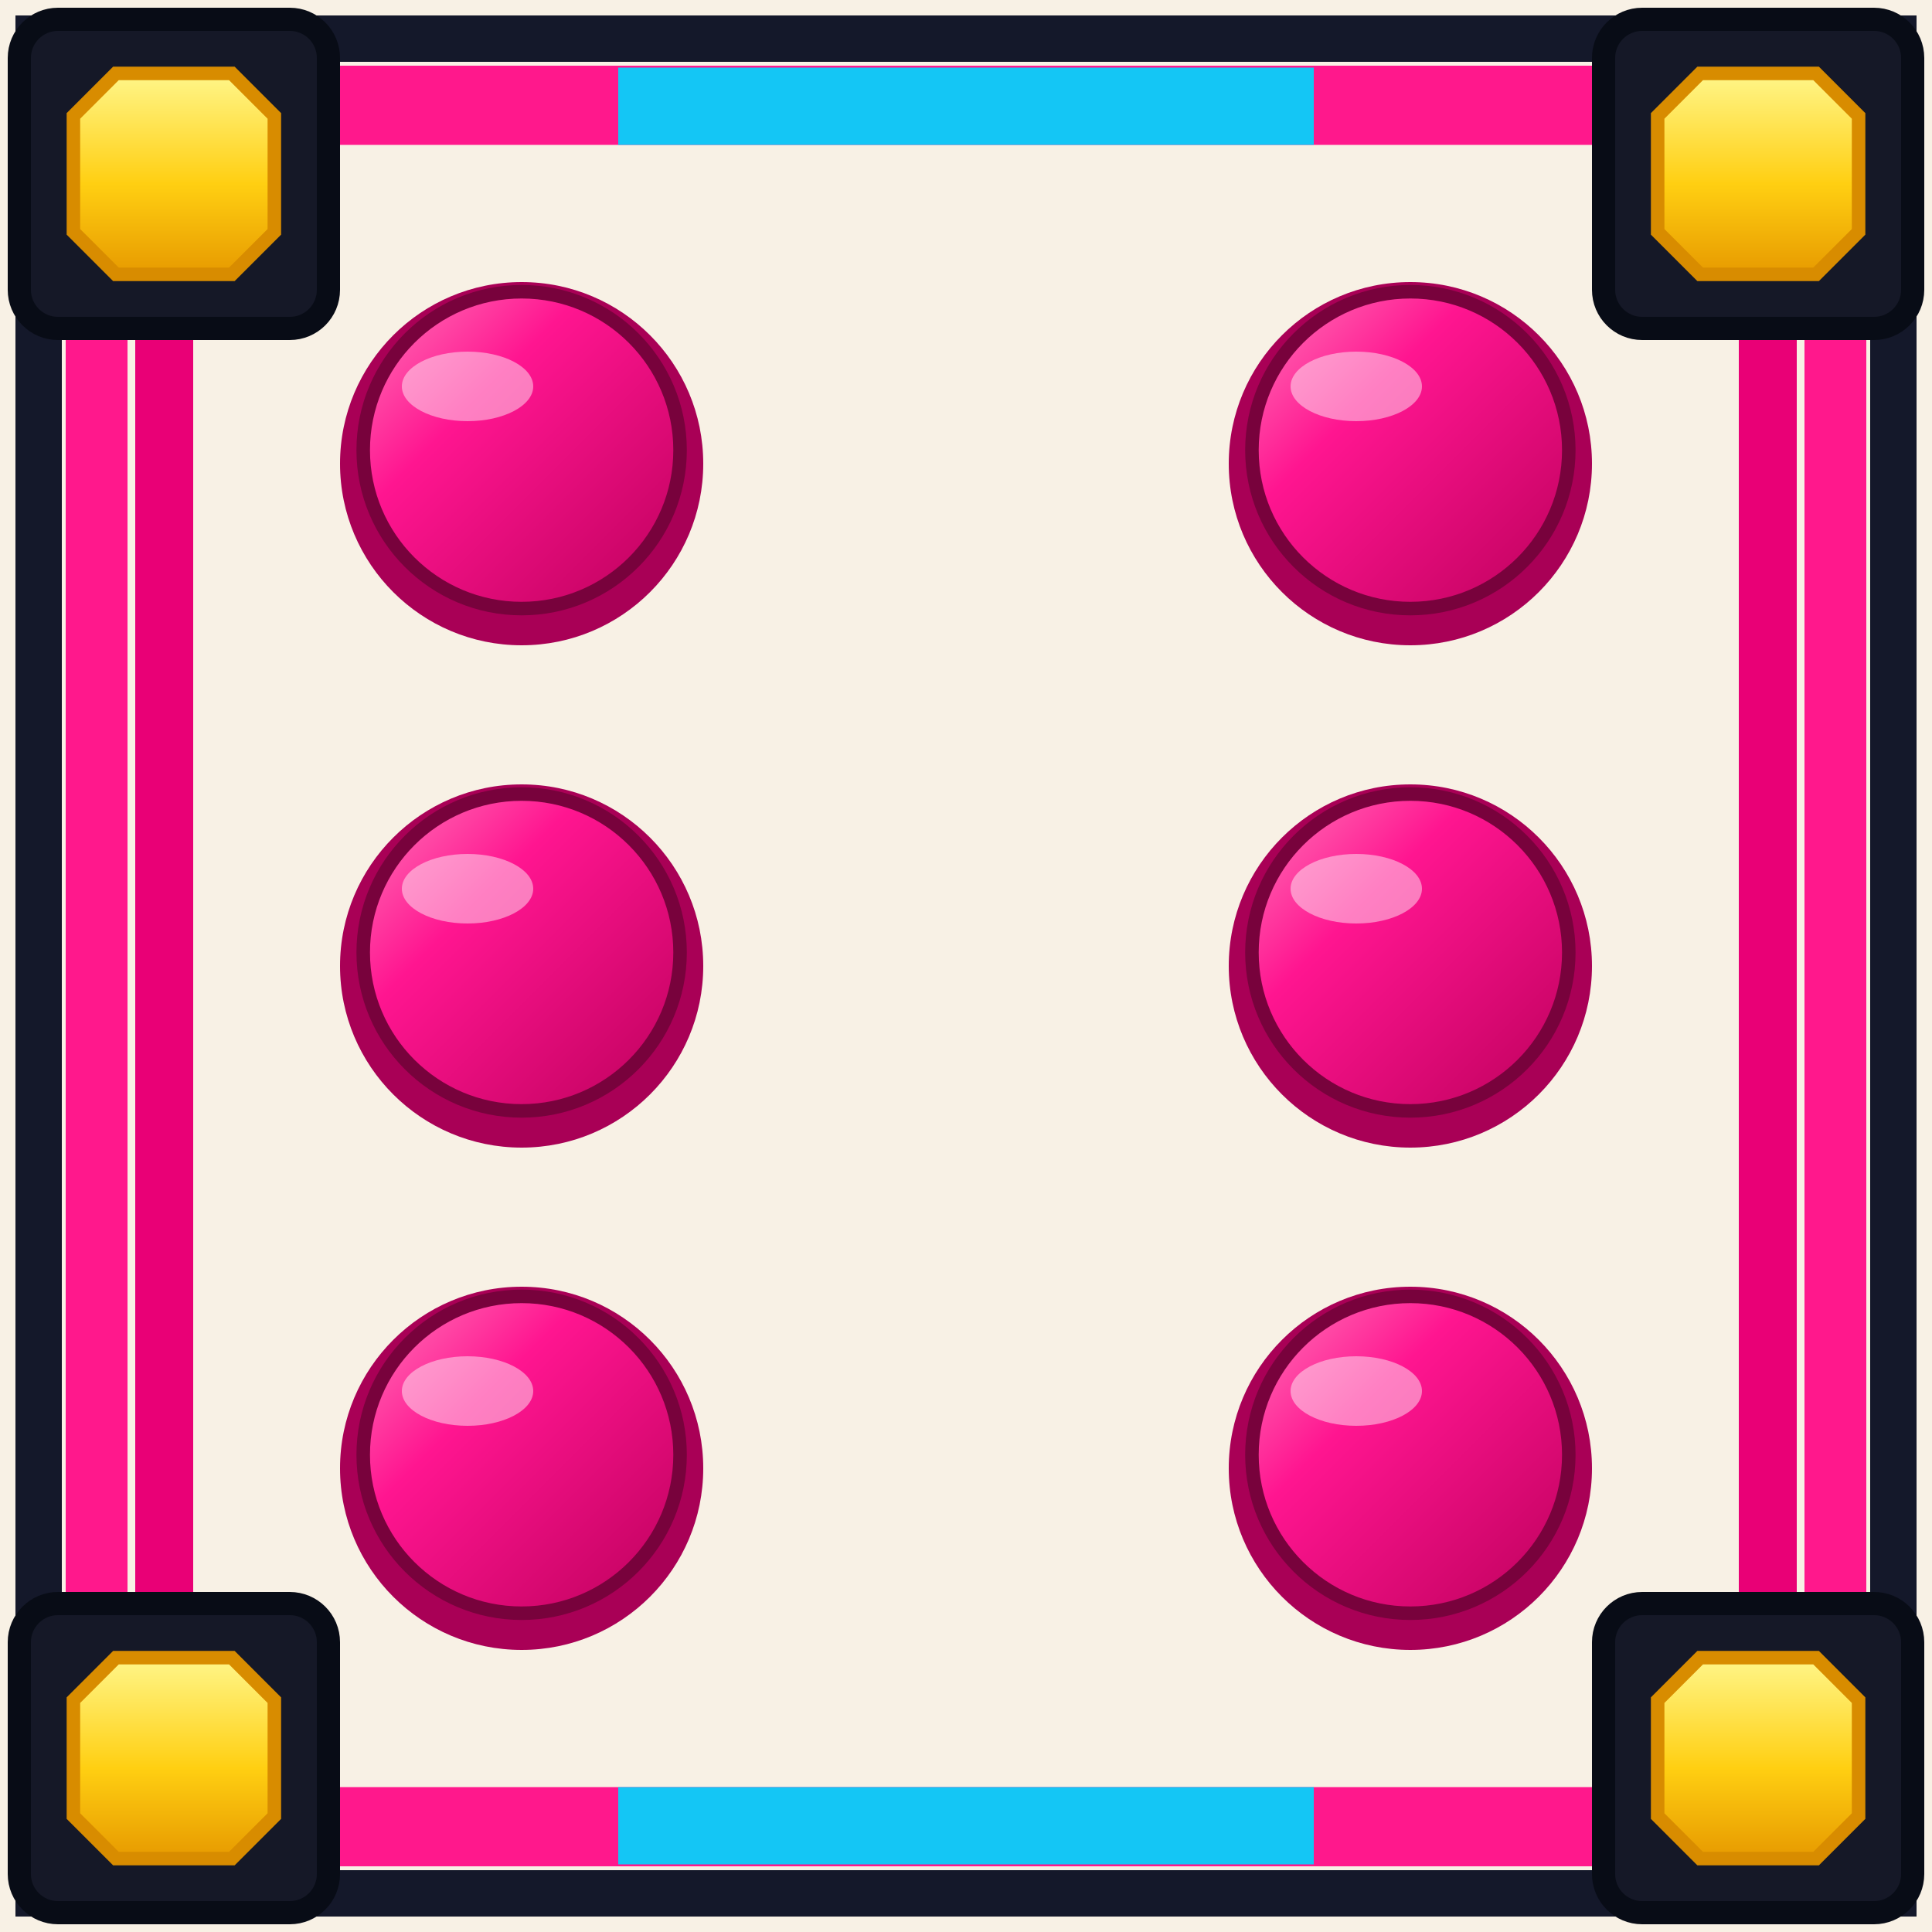
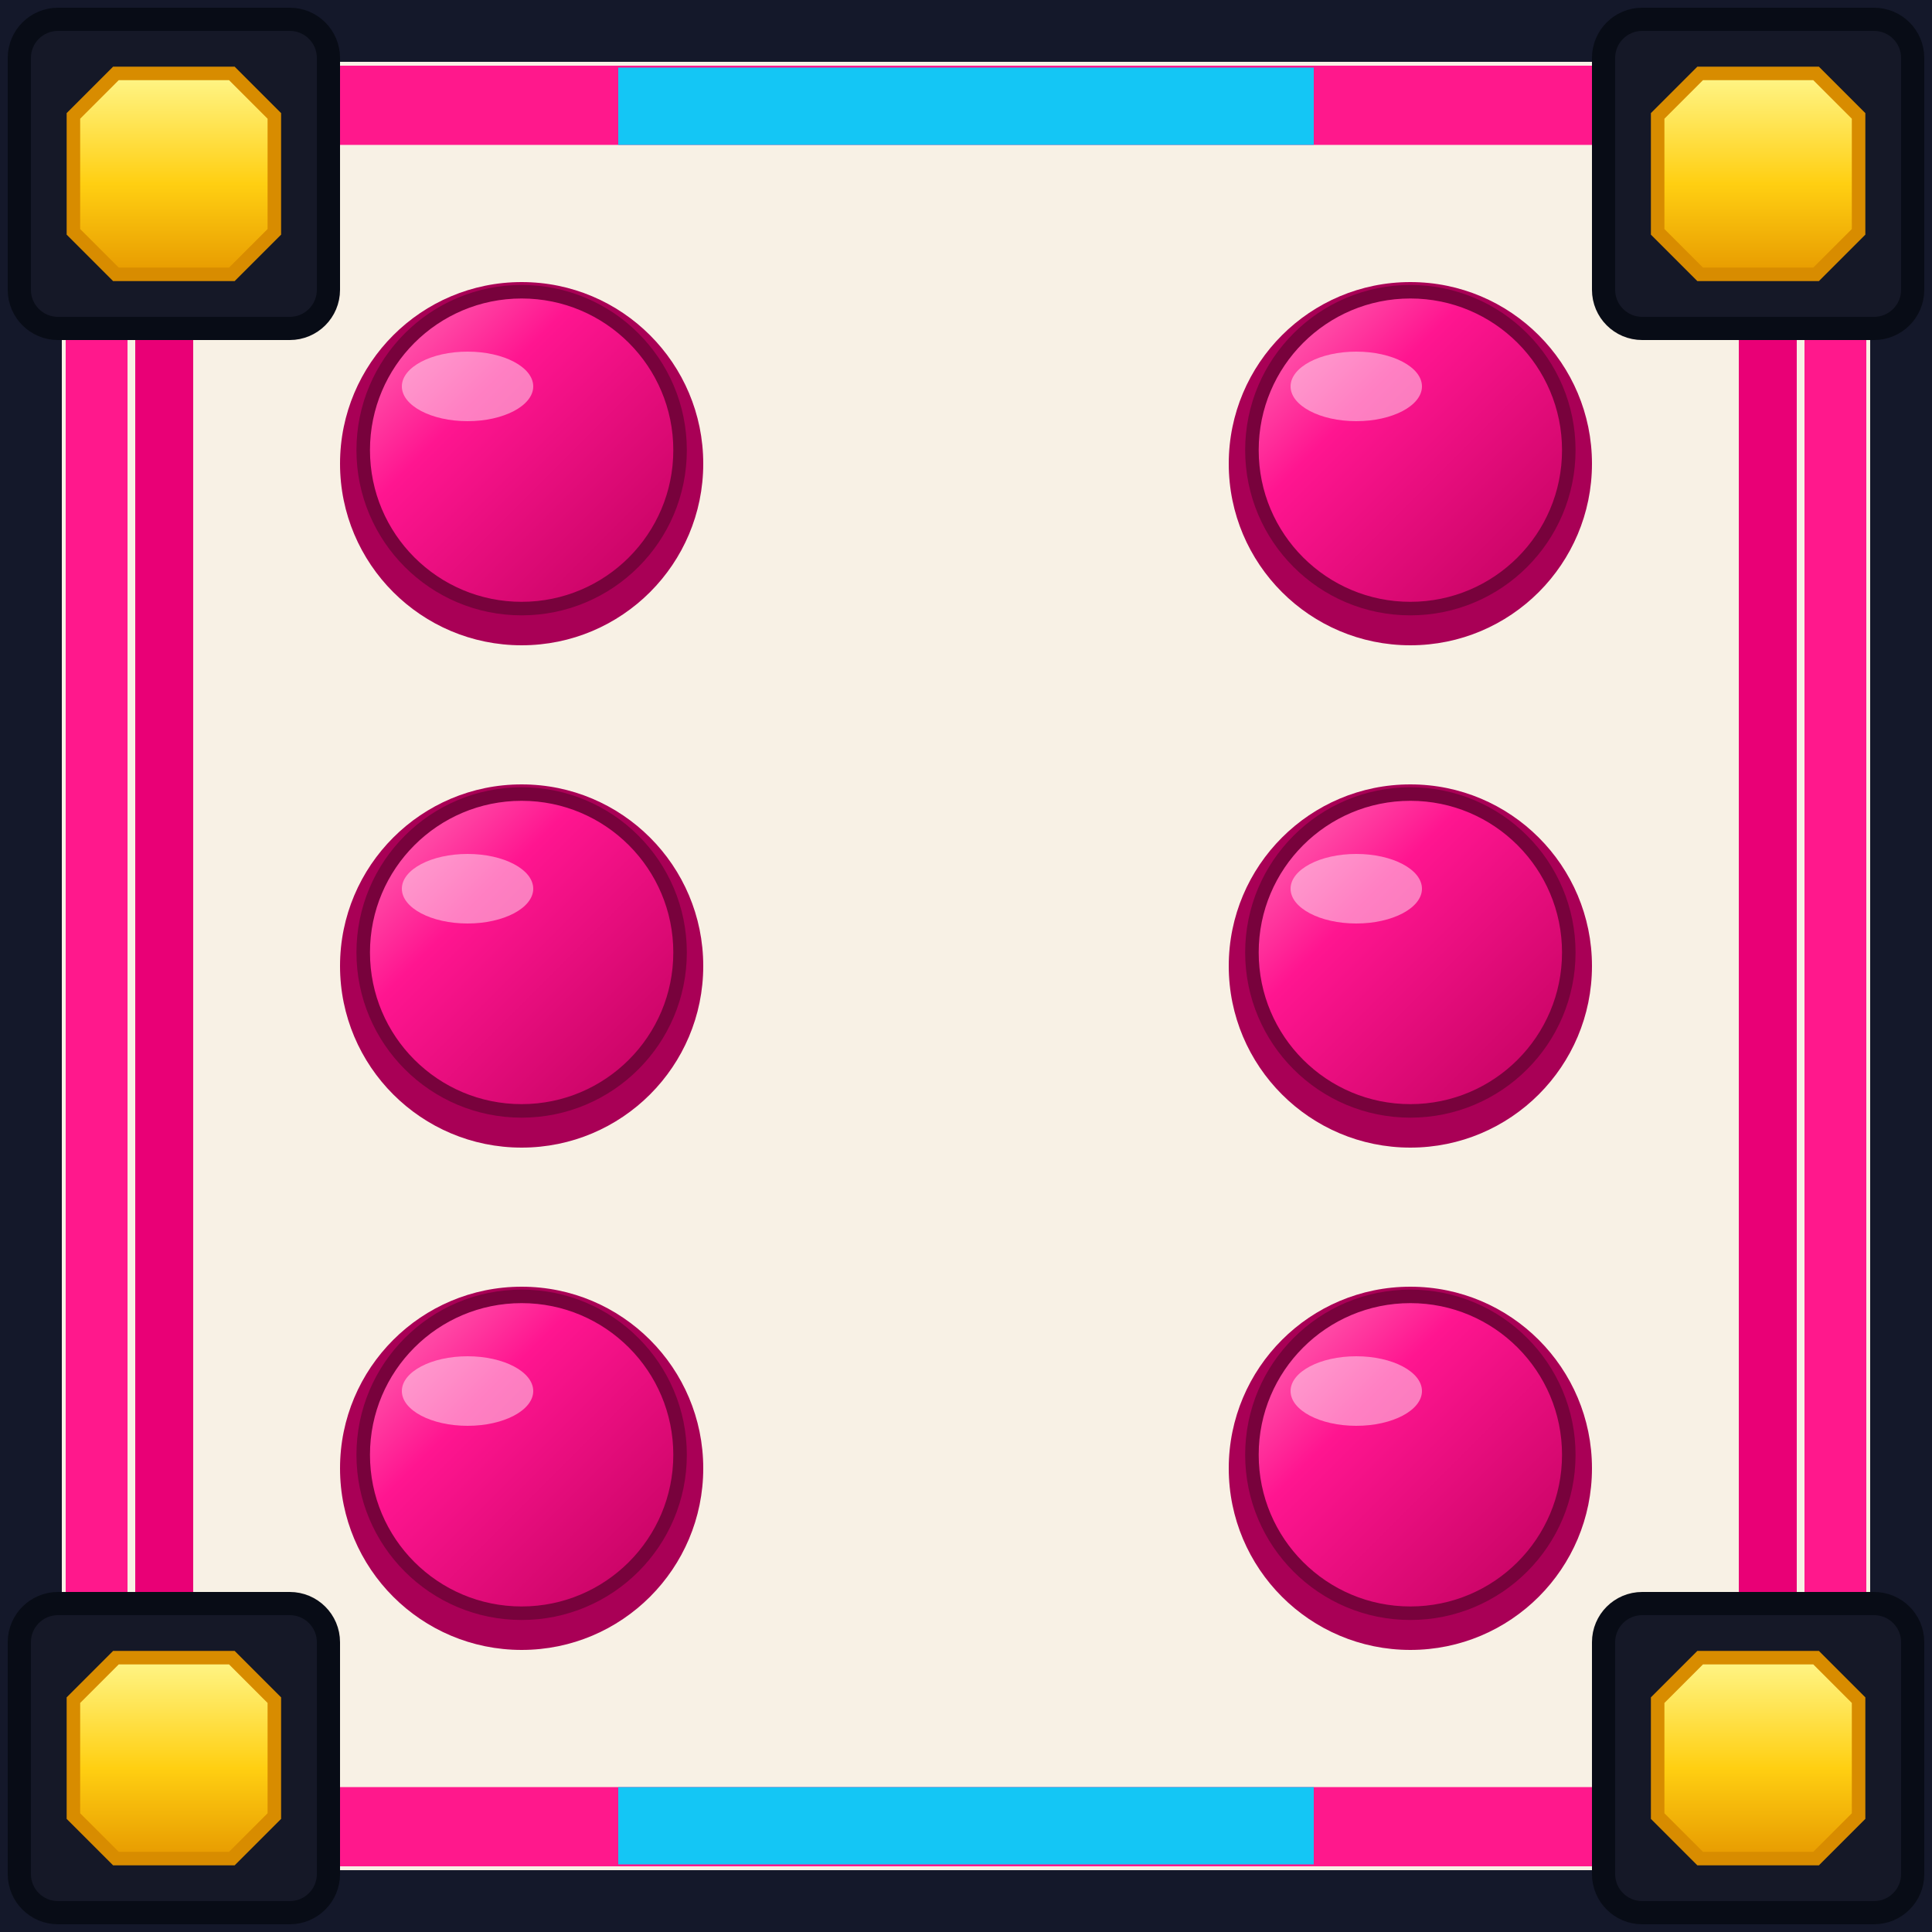
<svg xmlns="http://www.w3.org/2000/svg" width="400" height="400" viewBox="0 0 100 100" role="img" aria-label="Cara 6 del dado arcade INP PLAY">
  <defs>
    <linearGradient id="pip" x1="0" y1="0" x2="1" y2="1">
      <stop stop-color="#FF79B9" />
      <stop offset=".35" stop-color="#FF1590" />
      <stop offset="1" stop-color="#BD005C" />
    </linearGradient>
    <linearGradient id="gold" x1="0" y1="0" x2="0" y2="1">
      <stop stop-color="#FFF68A" />
      <stop offset=".55" stop-color="#FFCF12" />
      <stop offset="1" stop-color="#E79A00" />
    </linearGradient>
  </defs>
-   <rect width="100" height="100" fill="#F8F1E5" />
+   <rect width="100" height="100" fill="#14182A" />
+   <rect x="3" y="3" width="94" height="94" fill="#F8F1E5" />
  <rect x="2" y="2" width="96" height="96" fill="none" stroke="#14182A" stroke-width="2.4" />
  <rect x="5" y="5" width="90" height="90" fill="none" stroke="#FF188C" stroke-width="3.2" />
  <rect x="17" y="3.5" width="66" height="4" fill="#FF188C" />
  <rect x="32" y="3.5" width="36" height="4" fill="#14C6F5" />
  <rect x="17" y="92.5" width="66" height="4" fill="#FF188C" />
  <rect x="32" y="92.5" width="36" height="4" fill="#14C6F5" />
  <rect x="7" y="17" width="3" height="66" fill="#E90076" />
  <rect x="90" y="17" width="3" height="66" fill="#E90076" />
  <circle cx="27" cy="24" r="9.4" fill="#A90056" />
  <circle cx="27" cy="23.3" r="8.2" fill="url(#pip)" stroke="#78023C" stroke-width=".7" />
  <ellipse cx="24.2" cy="20" rx="3.4" ry="1.8" fill="#FFFFFF" opacity=".45" />
  <circle cx="73" cy="24" r="9.4" fill="#A90056" />
  <circle cx="73" cy="23.3" r="8.2" fill="url(#pip)" stroke="#78023C" stroke-width=".7" />
  <ellipse cx="70.2" cy="20" rx="3.4" ry="1.8" fill="#FFFFFF" opacity=".45" />
  <circle cx="27" cy="50" r="9.4" fill="#A90056" />
  <circle cx="27" cy="49.3" r="8.2" fill="url(#pip)" stroke="#78023C" stroke-width=".7" />
  <ellipse cx="24.2" cy="46" rx="3.4" ry="1.8" fill="#FFFFFF" opacity=".45" />
  <circle cx="73" cy="50" r="9.4" fill="#A90056" />
  <circle cx="73" cy="49.3" r="8.2" fill="url(#pip)" stroke="#78023C" stroke-width=".7" />
  <ellipse cx="70.2" cy="46" rx="3.4" ry="1.8" fill="#FFFFFF" opacity=".45" />
  <circle cx="27" cy="76" r="9.4" fill="#A90056" />
  <circle cx="27" cy="75.3" r="8.2" fill="url(#pip)" stroke="#78023C" stroke-width=".7" />
  <ellipse cx="24.2" cy="72" rx="3.4" ry="1.8" fill="#FFFFFF" opacity=".45" />
  <circle cx="73" cy="76" r="9.4" fill="#A90056" />
  <circle cx="73" cy="75.3" r="8.2" fill="url(#pip)" stroke="#78023C" stroke-width=".7" />
  <ellipse cx="70.2" cy="72" rx="3.4" ry="1.8" fill="#FFFFFF" opacity=".45" />
  <rect x="1" y="1" width="16" height="16" rx="2" fill="#151827" stroke="#080C16" stroke-width="1.2" />
  <path d="M6 3.8 H12 L14.2 6 V12 L12 14.2 H6 L3.8 12 V6 Z" fill="url(#gold)" stroke="#D88C00" stroke-width=".7" />
  <rect x="83" y="1" width="16" height="16" rx="2" fill="#151827" stroke="#080C16" stroke-width="1.2" />
  <path d="M88 3.8 H94 L96.2 6 V12 L94 14.2 H88 L85.8 12 V6 Z" fill="url(#gold)" stroke="#D88C00" stroke-width=".7" />
  <rect x="1" y="83" width="16" height="16" rx="2" fill="#151827" stroke="#080C16" stroke-width="1.2" />
  <path d="M6 85.8 H12 L14.2 88 V94 L12 96.2 H6 L3.8 94 V88 Z" fill="url(#gold)" stroke="#D88C00" stroke-width=".7" />
  <rect x="83" y="83" width="16" height="16" rx="2" fill="#151827" stroke="#080C16" stroke-width="1.2" />
  <path d="M88 85.8 H94 L96.2 88 V94 L94 96.2 H88 L85.8 94 V88 Z" fill="url(#gold)" stroke="#D88C00" stroke-width=".7" />
</svg>
